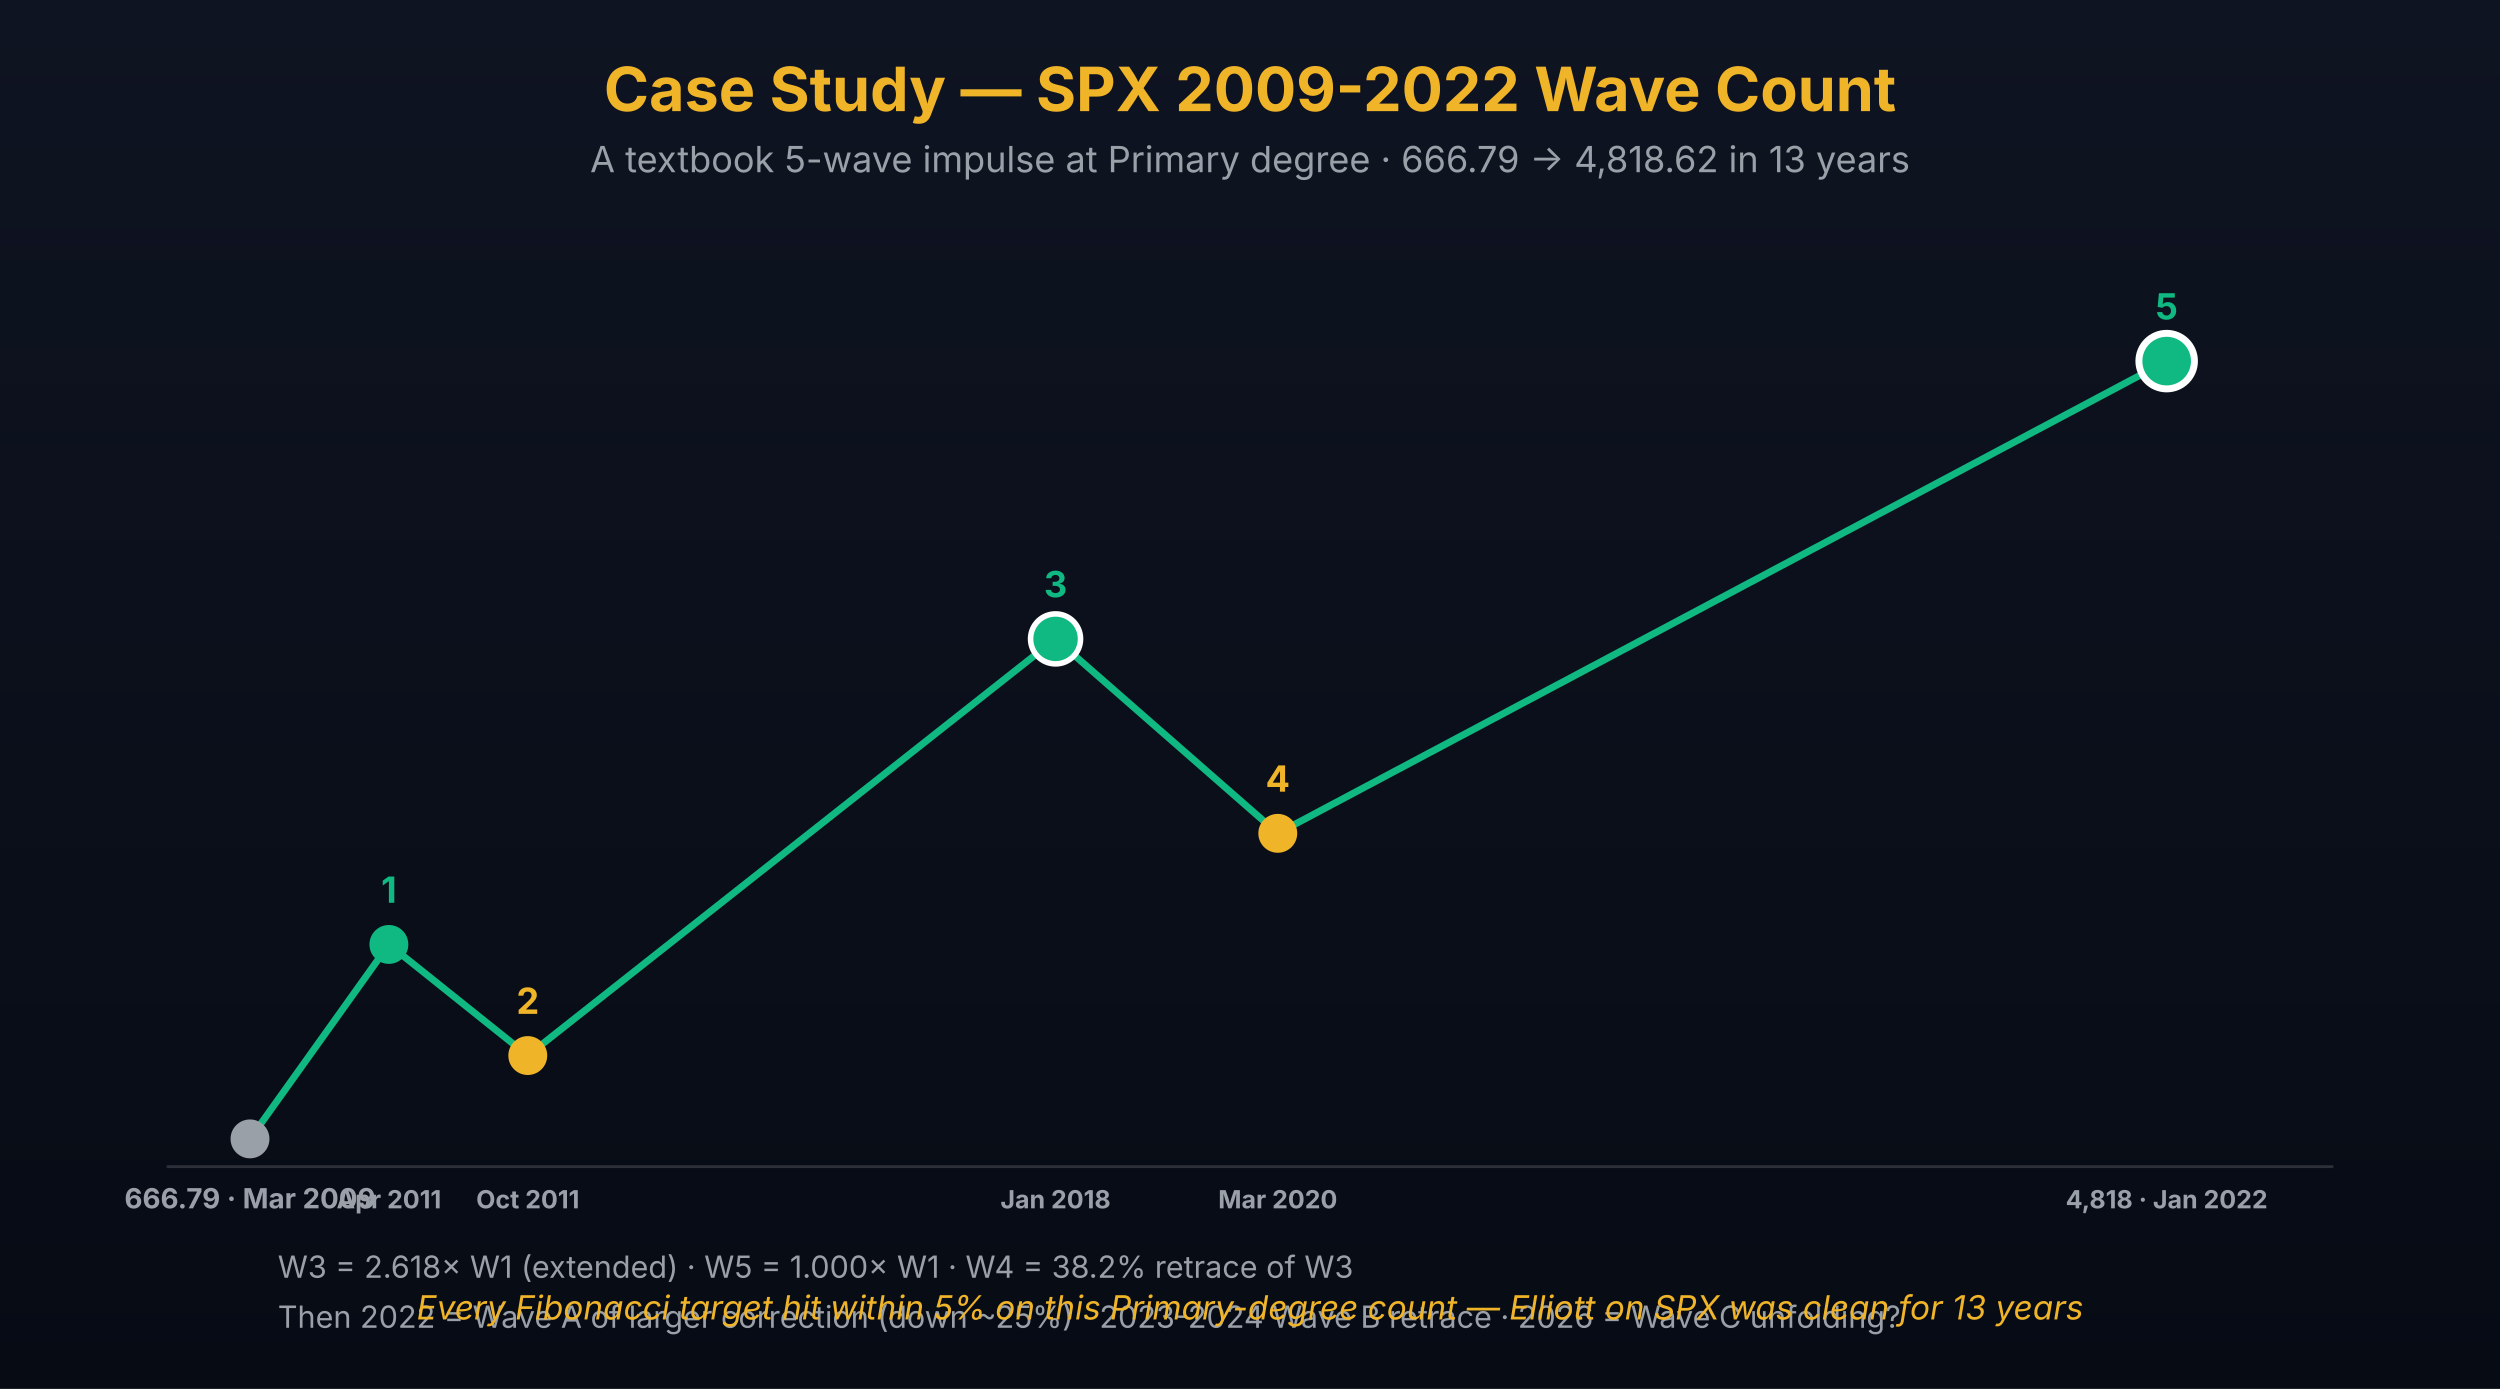
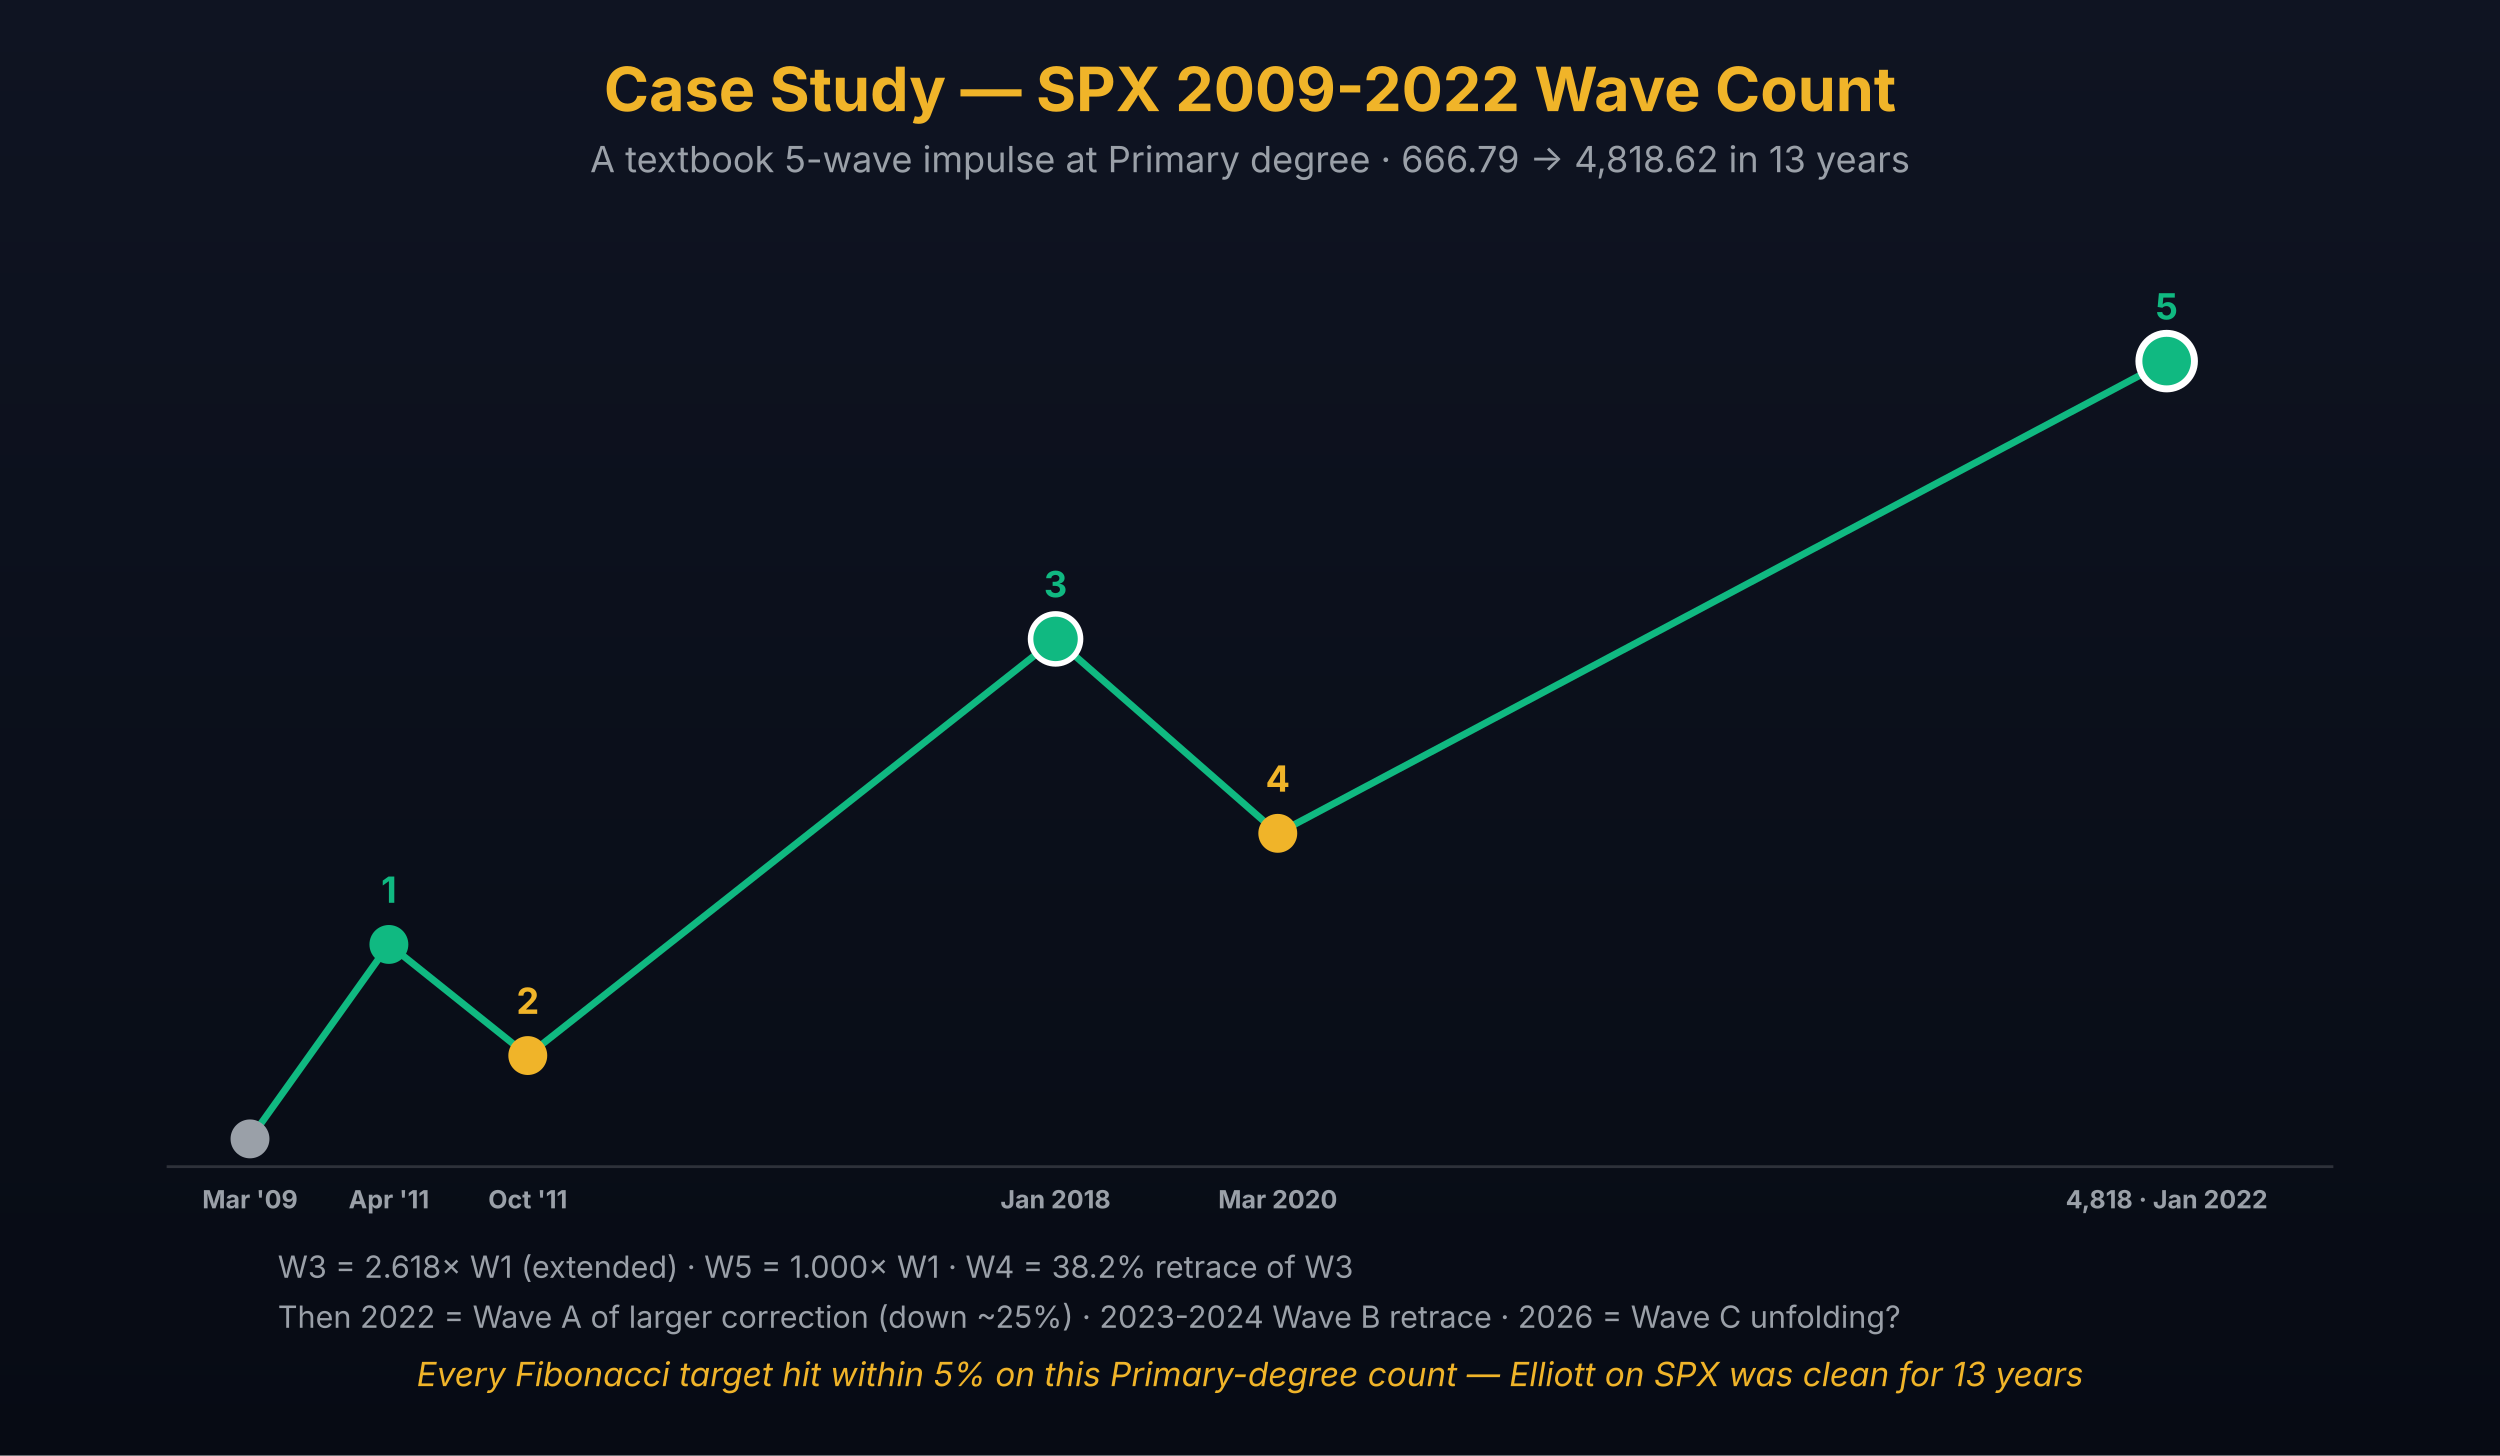
- <svg xmlns="http://www.w3.org/2000/svg" viewBox="0 0 900 500" font-family="Inter, system-ui, sans-serif">
+ <svg xmlns="http://www.w3.org/2000/svg" viewBox="0 0 900 524" font-family="Inter, system-ui, sans-serif">
  <defs>
    <linearGradient id="bg" x1="0" x2="0" y1="0" y2="1">
      <stop offset="0%" stop-color="#0F1422" />
      <stop offset="100%" stop-color="#070B14" />
    </linearGradient>
  </defs>
-   <rect width="900" height="500" fill="url(#bg)" />
+   <rect width="900" height="524" fill="url(#bg)" />
  <text x="450" y="40" fill="#F0B429" font-size="22" font-weight="700" text-anchor="middle">Case Study — SPX 2009-2022 Wave Count</text>
  <text x="450" y="62" fill="#9AA0A8" font-size="13" text-anchor="middle">A textbook 5-wave impulse at Primary degree · 666.79 → 4,818.62 in 13 years</text>
  <g transform="translate(60, 100)">
    <line x1="0" y1="320" x2="780" y2="320" stroke="rgba(255,255,255,.15)" />
    <path d="M 30 310 L 80 240 L 130 280 L 320 130 L 400 200 L 720 30" fill="none" stroke="#10B981" stroke-width="2.5" />
    <g font-size="13" font-weight="700" text-anchor="middle">
      <circle cx="30" cy="310" r="7" fill="#9AA0A8" />
-       <text x="30" y="335" fill="#9AA0A8" font-size="10">666.79 · Mar 2009</text>
+       <text x="30" y="335" fill="#9AA0A8" font-size="9">Mar '09</text>
      <circle cx="80" cy="240" r="7" fill="#10B981" />
      <text x="80" y="225" fill="#10B981">1</text>
-       <text x="80" y="335" fill="#9AA0A8" font-size="9">Apr 2011</text>
+       <text x="80" y="335" fill="#9AA0A8" font-size="9">Apr '11</text>
      <circle cx="130" cy="280" r="7" fill="#F0B429" />
      <text x="130" y="265" fill="#F0B429">2</text>
-       <text x="130" y="335" fill="#9AA0A8" font-size="9">Oct 2011</text>
+       <text x="130" y="335" fill="#9AA0A8" font-size="9">Oct '11</text>
      <circle cx="320" cy="130" r="9" fill="#10B981" stroke="#fff" stroke-width="2" />
      <text x="320" y="115" fill="#10B981">3</text>
      <text x="320" y="335" fill="#9AA0A8" font-size="9">Jan 2018</text>
      <circle cx="400" cy="200" r="7" fill="#F0B429" />
      <text x="400" y="185" fill="#F0B429">4</text>
      <text x="400" y="335" fill="#9AA0A8" font-size="9">Mar 2020</text>
      <circle cx="720" cy="30" r="10" fill="#10B981" stroke="#fff" stroke-width="2.5" />
      <text x="720" y="15" fill="#10B981">5</text>
      <text x="720" y="335" fill="#9AA0A8" font-size="9">4,818 · Jan 2022</text>
    </g>
    <g transform="translate(40, 360)">
      <text x="0" y="0" fill="#9AA0A8" font-size="11">W3 = 2.618× W1 (extended) · W5 = 1.000× W1 · W4 = 38.2% retrace of W3</text>
      <text x="0" y="18" fill="#9AA0A8" font-size="11">Then 2022 = Wave A of larger correction (down ~25%) · 2023-2024 Wave B retrace · 2026 = Wave C unfolding?</text>
    </g>
  </g>
-   <text x="450" y="475" fill="#F0B429" font-size="12" font-style="italic" text-anchor="middle">Every Fibonacci target hit within 5% on this Primary-degree count — Elliott on SPX was clean for 13 years</text>
+   <text x="450" y="499" fill="#F0B429" font-size="12" font-style="italic" text-anchor="middle">Every Fibonacci target hit within 5% on this Primary-degree count — Elliott on SPX was clean for 13 years</text>
</svg>
